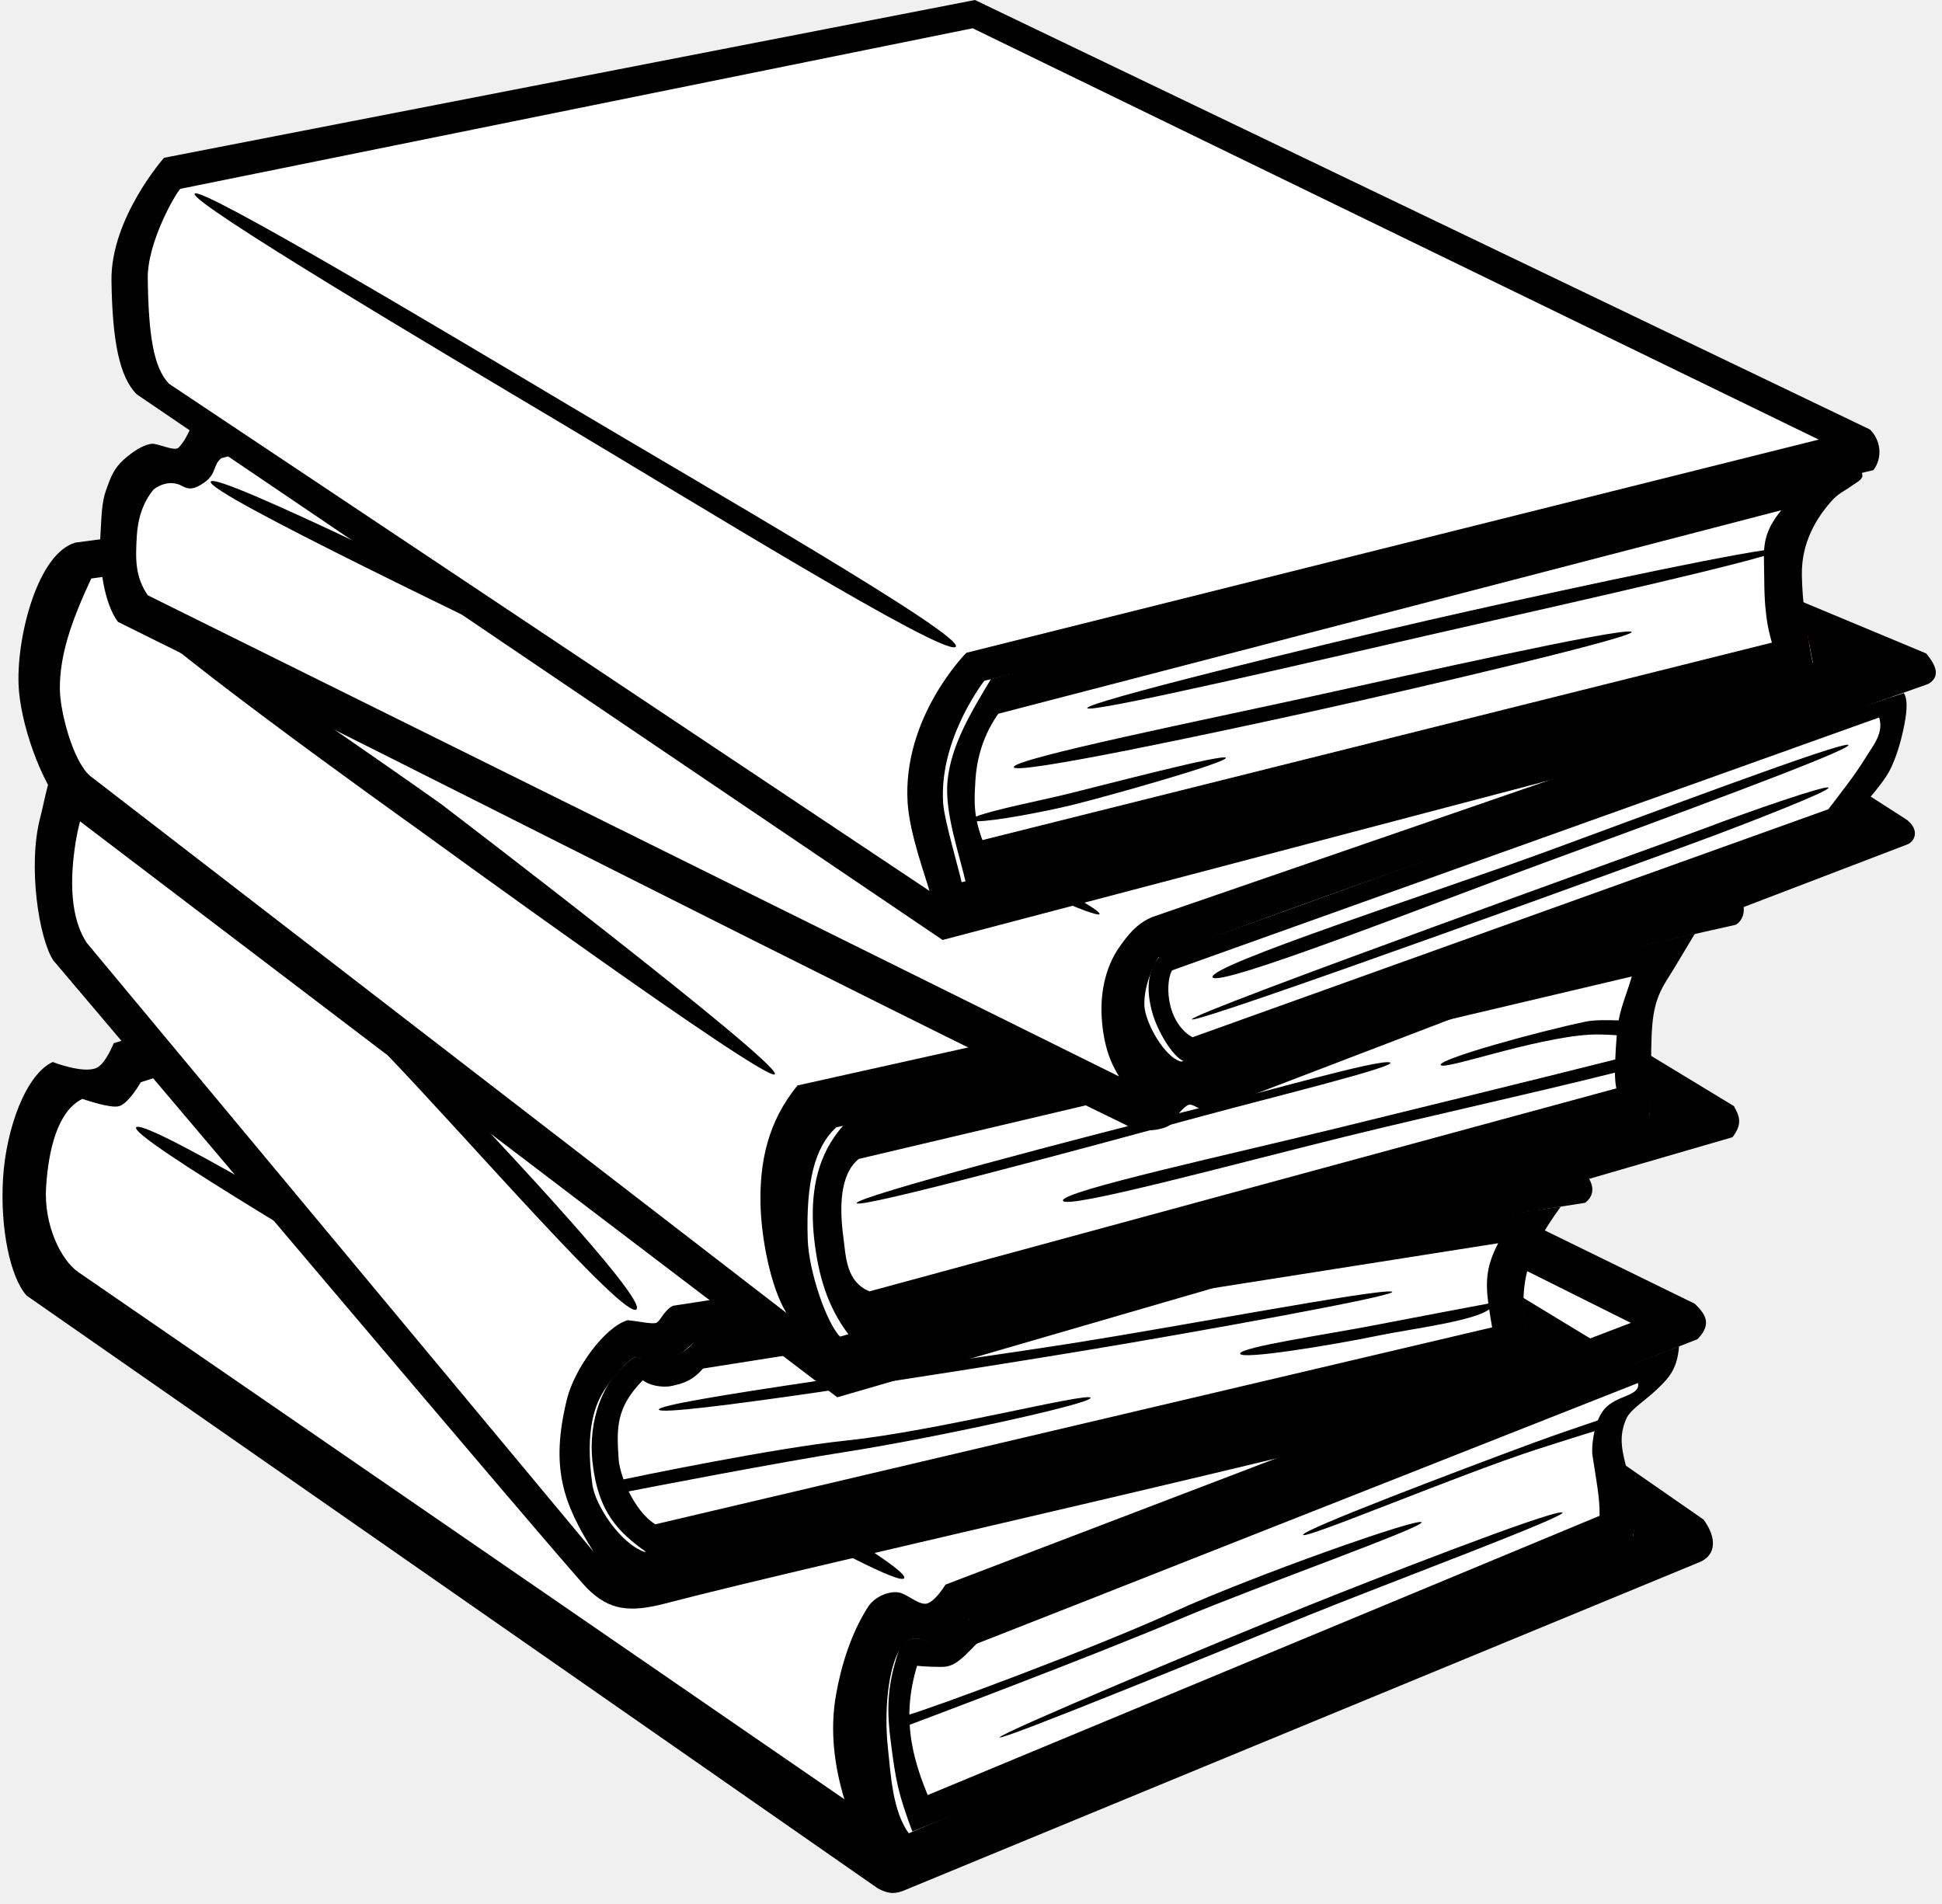
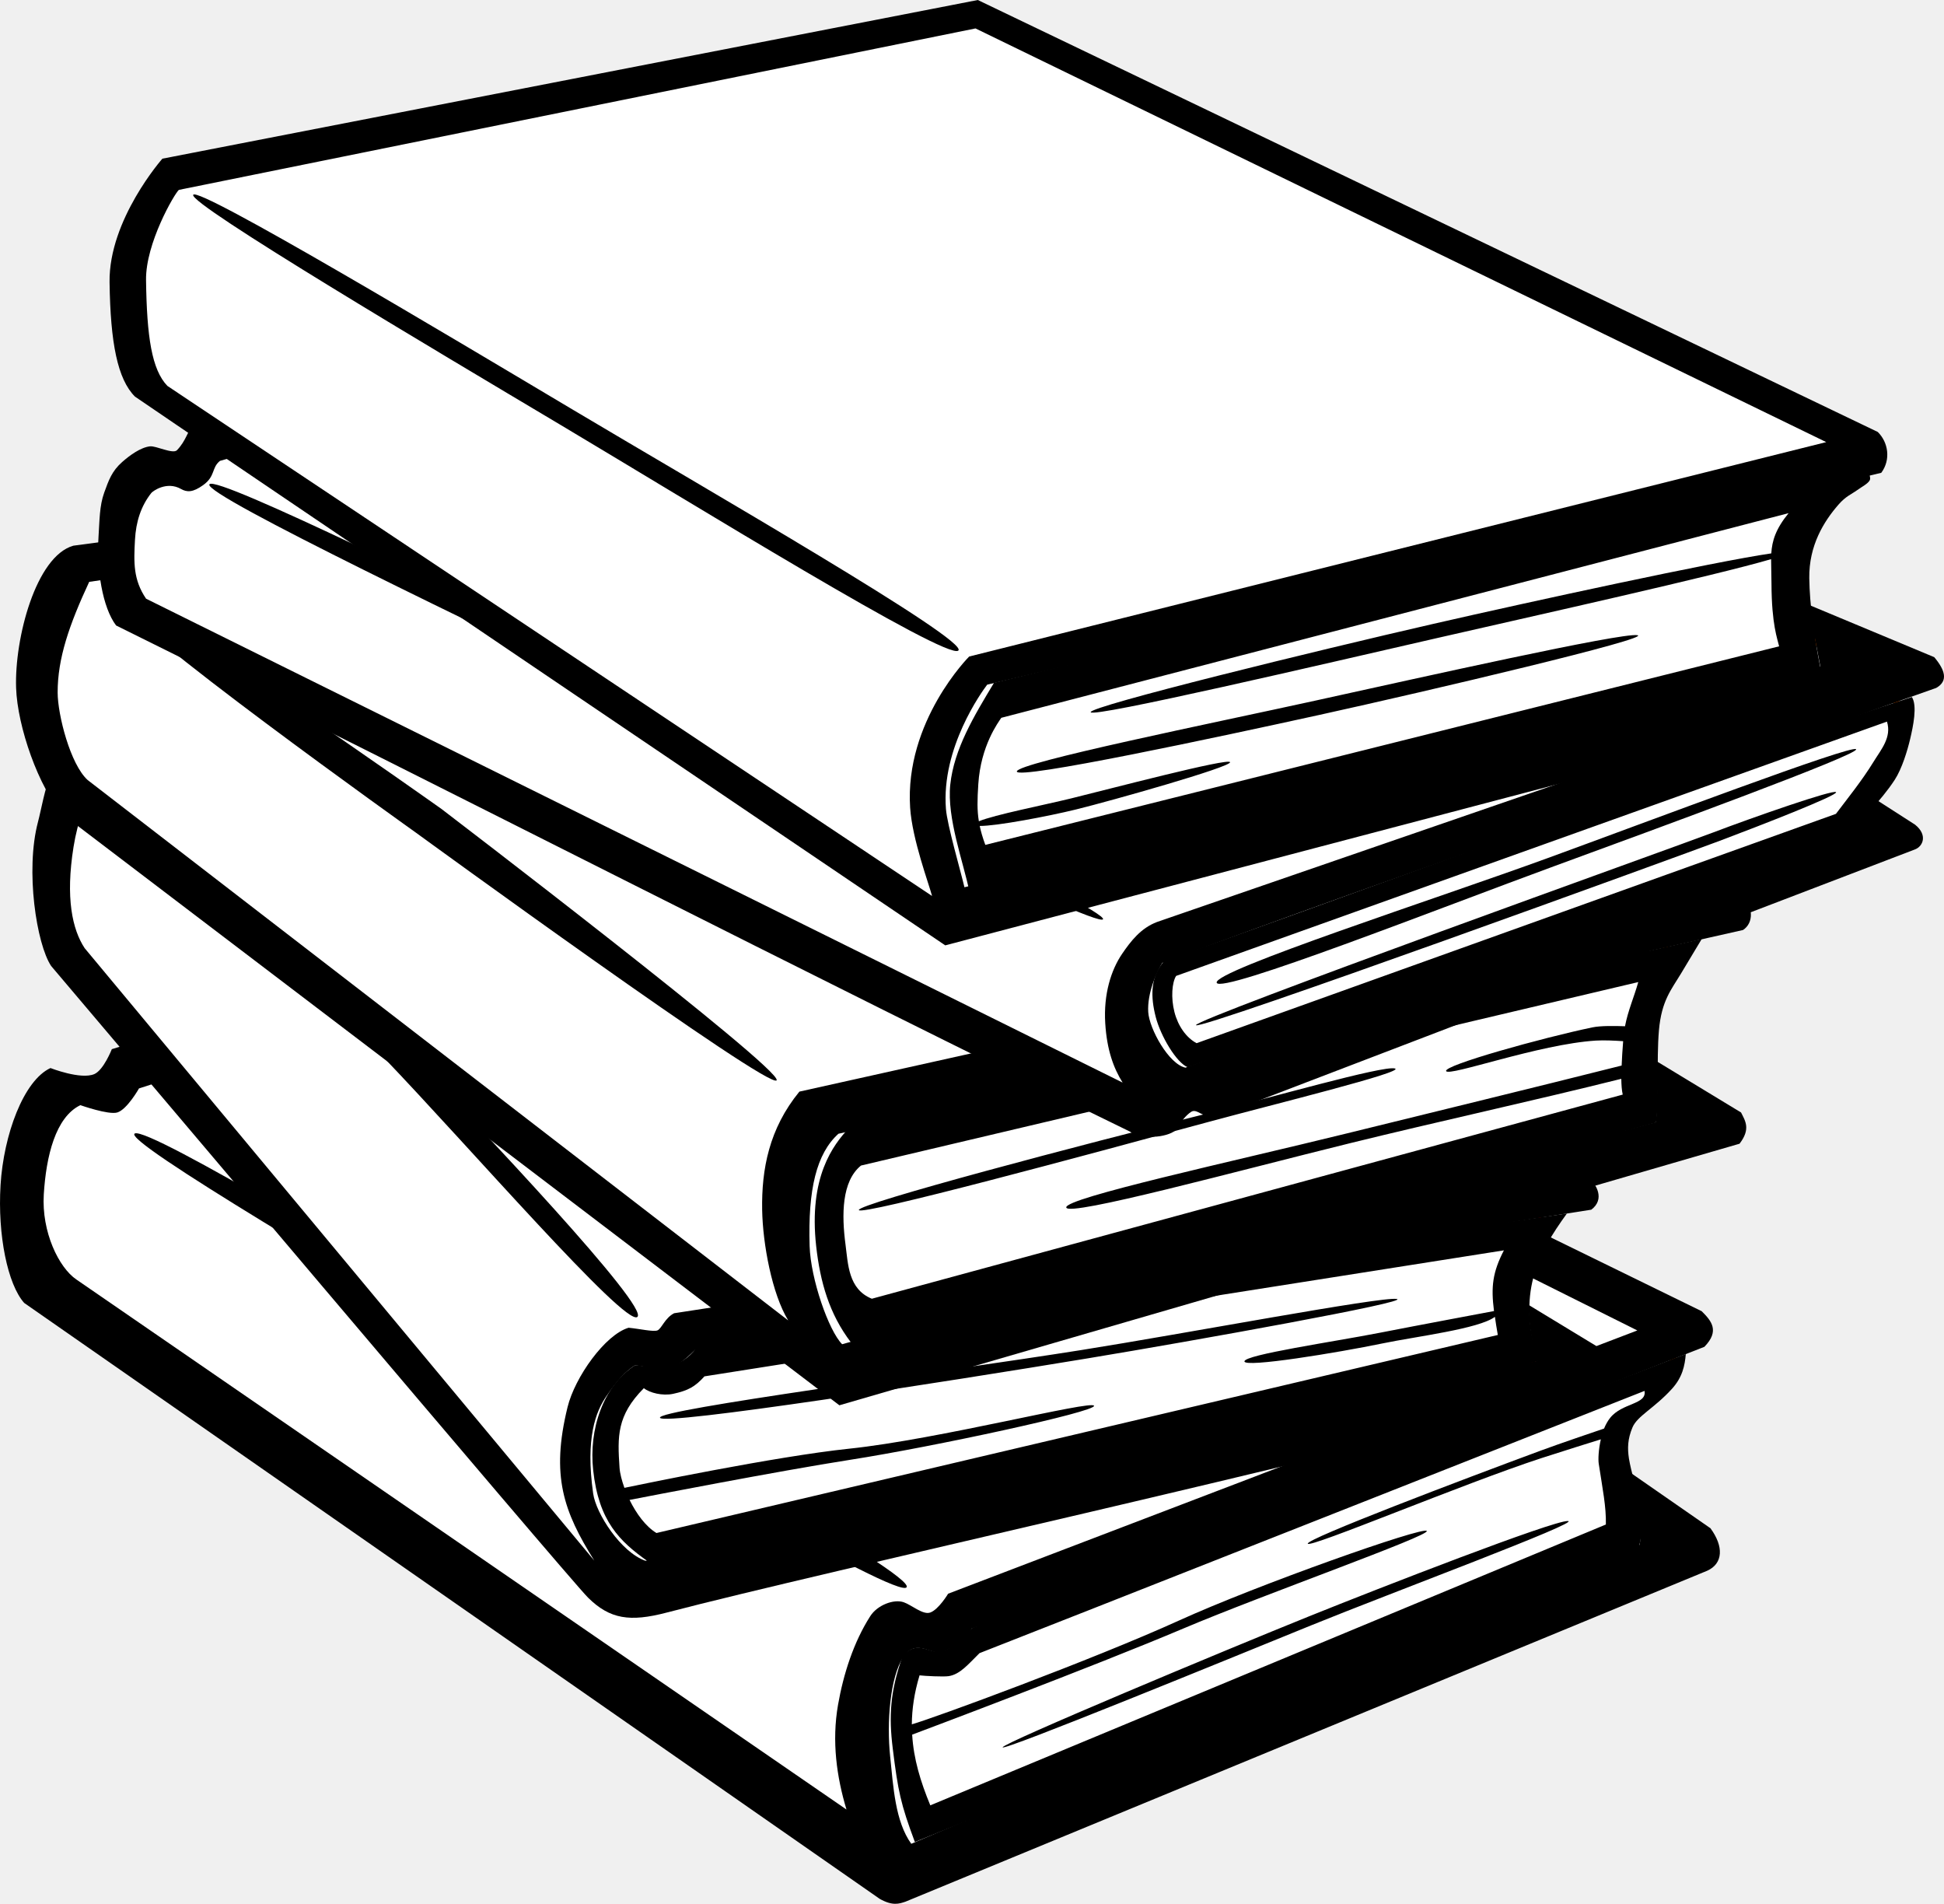
- <svg xmlns="http://www.w3.org/2000/svg" width="101" height="99">
-   <g label="Ebene 2" id="imagebot_2">
+ <svg xmlns="http://www.w3.org/2000/svg" width="30" height="29.373" version="1.1" id="svg2">
+   <defs id="defs2" />
+   <g label="Ebene 2" id="imagebot_2" transform="matrix(0.2983627,0,0,0.2983627,-0.03906111,0)">
    <g id="imagebot_89">
-       <path transform="matrix(1 0 0 1 -4.44635 -5.85156)" label="Ebene 2" fill="#ffffff" fill-rule="evenodd" stroke="#ff6600" stroke-width="0.291" stroke-miterlimit="4" d="M7.513,62.193C4.783,66.572 5.573,69.631 6.541,72.623L50.823,103.029L91.924,85.705L88.742,83.583L88.035,80.048C89.166,78.955 90.232,77.876 90.952,76.866C91.149,75.662 92.059,74.102 90.51,73.772L43.575,50.791L11.49,60.956L9.988,62.37L7.513,62.193z" id="imagebot_32" />
-       <path transform="matrix(1 0 0 1 -4.44635 -5.85156)" label="Ebene 2" clip-rule="nonzero" fill="#000000" fill-rule="evenodd" stroke-width="1.772" stroke-miterlimit="4" stroke-dashoffset="0" d="M43.818,49.809L10.361,60.105C10.361,60.105 9.939,61.183 9.459,61.393C8.759,61.699 7.188,61.082 7.188,61.082C5.792,61.728 4.765,64.538 4.605,67.129C4.446,69.72 4.975,72.273 5.828,73.229L50.076,104.043C50.739,104.417 51.075,104.303 51.412,104.189L92.879,87.076C93.7,86.705 93.741,85.826 93.045,84.879L88.979,82.057C89.306,83.533 89.548,84.927 89.377,85.738C81.278,88.983 62.436,96.617 51.709,101.195C50.875,100.033 50.781,98.25 50.617,96.678C50.435,94.927 50.608,92.582 51.297,91.543C51.986,90.504 52.82,91.531 53.363,91.277C53.802,91.073 54.477,90.606 54.842,90.061C63.174,87.271 81.534,79.856 92.73,75.498C93.535,74.671 93.094,74.156 92.592,73.656L43.818,49.809zM43.654,51.891L89.264,74.65L53.617,88.264C53.617,88.264 53.129,89.08 52.691,89.236C52.313,89.372 51.733,88.846 51.318,88.703C50.808,88.527 49.958,88.85 49.594,89.418C48.726,90.771 48.201,92.426 47.924,94.004C47.591,95.903 47.856,97.748 48.359,99.422L8.525,72.014C7.616,71.395 6.723,69.554 6.842,67.615C6.963,65.649 7.444,63.623 8.734,63C8.734,63 10.19,63.515 10.643,63.379C11.151,63.226 11.768,62.135 11.768,62.135zM11.553,64.463C10.781,64.787 23.714,72.348 30.508,76.412C37.049,80.325 51.059,88.581 51.471,87.928C51.883,87.274 37.806,79.497 31.291,75.586C24.696,71.627 12.326,64.14 11.553,64.463z" id="imagebot_29" />
-       <path transform="matrix(1 0 0 1 -4.44635 -5.85156)" label="Ebene 2" clip-rule="nonzero" fill="#000000" fill-rule="evenodd" stroke-width="1.772" stroke-miterlimit="4" stroke-dashoffset="0" d="M91.771,75.869L54.873,90.029C54.59,90.265 53.787,91.155 53.27,91.264C52.66,91.392 52.017,90.585 51.258,91.502C50.62,93.322 50.544,94.572 50.754,96.27C51.029,98.496 51.163,99.131 51.896,101.104L89.318,85.924C89.834,84.305 89.074,82.714 88.83,81.273C88.749,80.737 88.762,80.264 89.012,79.666C89.262,79.068 90.132,78.682 91.053,77.67C91.599,77.07 91.719,76.469 91.771,75.869zM89.637,77.777C89.766,78.486 88.483,78.385 87.857,79.172C87.726,79.337 87.626,79.526 87.543,79.723C87.066,79.885 85.236,80.505 84.262,80.865C80.208,82.364 72.118,85.432 72.219,85.676C72.319,85.919 80.263,82.569 84.307,81.25C85.344,80.912 86.94,80.416 87.377,80.279C87.253,80.815 87.235,81.324 87.268,81.539C87.466,82.85 87.657,83.764 87.637,84.684L52.695,99.207C52.186,97.975 51.832,96.808 51.758,95.551C52.152,95.403 61.102,92.045 65.803,90.055C69.933,88.306 78.542,85.265 78.375,85.018C78.208,84.77 69.662,87.784 65.543,89.656C61.123,91.666 52.817,94.719 51.74,95.018C51.747,94.228 51.864,93.398 52.141,92.484C52.399,92.517 53.385,92.567 53.648,92.525C54.237,92.432 54.652,91.92 55.24,91.338C56.553,90.838 89.637,77.777 89.637,77.777L89.637,77.777zM72.273,89.438C67.905,91.198 56.458,95.983 56.438,96.205C56.417,96.427 68.118,91.64 72.443,89.879C76.421,88.26 86.417,84.542 85.672,84.504C84.928,84.467 75.973,87.946 72.273,89.438z" id="imagebot_28" />
+       <path transform="translate(-4.44635,-5.85156)" label="Ebene 2" fill="#ffffff" fill-rule="evenodd" stroke="#ff6600" stroke-width="0.291" stroke-miterlimit="4" d="M 7.513,62.193 C 4.783,66.572 5.573,69.631 6.541,72.623 L 50.823,103.029 91.924,85.705 88.742,83.583 88.035,80.048 c 1.131,-1.092 2.197,-2.172 2.917,-3.182 0.198,-1.204 1.107,-2.763 -0.442,-3.094 L 43.575,50.791 11.49,60.956 9.988,62.37 Z" id="imagebot_32" />
+       <path transform="translate(-4.44635,-5.85156)" label="Ebene 2" clip-rule="nonzero" fill="#000000" fill-rule="evenodd" stroke-width="1.772" stroke-miterlimit="4" stroke-dashoffset="0" d="M 43.818,49.809 10.361,60.105 c 0,0 -0.422,1.077 -0.902,1.287 -0.7,0.306 -2.271,-0.311 -2.271,-0.311 -1.395,0.646 -2.423,3.456 -2.582,6.047 -0.159,2.591 0.369,5.144 1.223,6.1 l 44.248,30.814 c 0.662,0.374 0.999,0.26 1.336,0.146 l 41.467,-17.113 c 0.821,-0.371 0.862,-1.25 0.166,-2.197 l -4.066,-2.822 c 0.328,1.477 0.57,2.87 0.398,3.682 -8.099,3.245 -26.941,10.879 -37.668,15.457 -0.834,-1.162 -0.928,-2.945 -1.092,-4.518 -0.182,-1.75 -0.009,-4.096 0.68,-5.135 0.689,-1.039 1.523,-0.012 2.066,-0.266 0.438,-0.205 1.113,-0.672 1.479,-1.217 8.332,-2.789 26.692,-10.205 37.889,-14.562 0.805,-0.827 0.364,-1.342 -0.139,-1.842 z M 43.654,51.891 89.264,74.65 53.617,88.264 c 0,0 -0.488,0.816 -0.926,0.973 -0.379,0.135 -0.958,-0.39 -1.373,-0.533 -0.51,-0.176 -1.36,0.146 -1.725,0.715 -0.868,1.353 -1.393,3.008 -1.67,4.586 -0.333,1.899 -0.068,3.744 0.436,5.418 L 8.525,72.014 C 7.616,71.395 6.723,69.554 6.842,67.615 6.963,65.649 7.444,63.623 8.734,63 c 0,0 1.456,0.515 1.908,0.379 0.509,-0.153 1.125,-1.244 1.125,-1.244 z M 11.553,64.463 c -0.773,0.324 12.161,7.885 18.955,11.949 6.542,3.913 20.551,12.169 20.963,11.516 C 51.883,87.274 37.806,79.497 31.291,75.586 24.696,71.627 12.326,64.14 11.553,64.463 Z" id="imagebot_29" />
+       <path transform="translate(-4.44635,-5.85156)" label="Ebene 2" clip-rule="nonzero" fill="#000000" fill-rule="evenodd" stroke-width="1.772" stroke-miterlimit="4" stroke-dashoffset="0" d="M 91.771,75.869 54.873,90.029 c -0.283,0.235 -1.086,1.126 -1.604,1.234 -0.609,0.128 -1.252,-0.678 -2.012,0.238 -0.638,1.82 -0.714,3.07 -0.504,4.768 0.275,2.226 0.409,2.861 1.143,4.834 L 89.318,85.924 c 0.516,-1.619 -0.244,-3.21 -0.488,-4.65 -0.081,-0.536 -0.068,-1.009 0.182,-1.607 0.25,-0.598 1.121,-0.984 2.041,-1.996 0.546,-0.6 0.667,-1.201 0.719,-1.801 z m -2.135,1.908 c 0.13,0.709 -1.154,0.608 -1.779,1.395 -0.131,0.165 -0.232,0.354 -0.314,0.551 -0.477,0.162 -2.307,0.782 -3.281,1.143 -4.054,1.499 -12.144,4.567 -12.043,4.811 0.101,0.243 8.044,-3.107 12.088,-4.426 1.037,-0.338 2.633,-0.834 3.07,-0.971 -0.124,0.536 -0.142,1.045 -0.109,1.26 0.199,1.311 0.39,2.225 0.369,3.145 L 52.695,99.207 c -0.509,-1.232 -0.864,-2.399 -0.938,-3.656 0.394,-0.148 9.344,-3.506 14.045,-5.496 4.13,-1.749 12.739,-4.79 12.572,-5.037 -0.167,-0.248 -8.713,2.766 -12.832,4.639 -4.42,2.009 -12.726,5.063 -13.803,5.361 0.007,-0.789 0.124,-1.619 0.4,-2.533 0.259,0.033 1.244,0.083 1.508,0.041 0.588,-0.093 1.003,-0.606 1.592,-1.188 1.312,-0.5 34.396,-13.561 34.396,-13.561 z M 72.273,89.438 c -4.368,1.761 -15.816,6.546 -15.836,6.768 -0.02,0.222 11.681,-4.565 16.006,-6.326 3.977,-1.619 13.974,-5.337 13.229,-5.375 -0.745,-0.037 -9.7,3.442 -13.399,4.933 z" id="imagebot_28" />
    </g>
    <g id="imagebot_88">
-       <path transform="matrix(1 0 0 1 -4.44635 -5.85156)" label="Ebene 2" fill="#ffffff" fill-rule="evenodd" stroke="#ff0000" stroke-width="0.291" stroke-miterlimit="4" d="M9.104,44.869L12.374,43.985L47.199,43.72L86.002,67.408L84.411,68.292L82.82,72.977C83.277,74.244 83.239,76.499 84.322,76.512L35.886,88.445L6.894,54.327C7.323,51.072 6.136,47.278 9.104,44.869z" id="imagebot_26" />
-       <path transform="matrix(1 0 0 1 -4.44635 -5.85156)" label="Ebene 2" clip-rule="nonzero" fill="#000000" fill-rule="evenodd" stroke-width="1.772" stroke-miterlimit="4" stroke-dashoffset="0" d="M47.486,42.789L11.848,43.135C11.616,43.465 11.063,43.951 10.793,44.012C10.509,44.076 9.739,43.451 9.268,43.633C7.128,44.457 6.909,46.969 6.541,48.361C5.88,50.865 6.469,54.672 7.223,55.803C8.348,57.115 34.015,87.501 34.994,88.467C36.126,89.583 37.162,89.735 39.049,89.242C47.474,87.042 71.993,81.7 87.482,77.484C88.396,77.007 88.02,76.216 87.352,75.582L83.637,73.326C83.654,74.342 83.798,75.268 84.098,76.221C69.704,79.54 52.56,83.275 37.961,86.561C36.691,86.114 35.405,84.121 35.258,83.082C34.852,80.208 35.393,78.845 35.945,78.045C36.495,77.249 36.918,76.767 37.422,76.453C37.978,76.51 38.801,76.748 39.291,76.564C39.81,76.37 40.173,75.991 40.555,75.637L86.883,68.406C87.603,67.862 87.14,67.101 86.781,66.775L47.486,42.789zM47.068,44.871L83.307,67.016L39.445,73.76C38.962,74.006 38.793,74.568 38.578,74.648C38.363,74.729 37.672,74.566 37.09,74.51C35.88,74.866 34.313,77.06 33.932,78.617C33.059,82.18 33.73,84.016 35.314,86.551L8.955,54.881C8.318,53.912 7.958,52.287 8.381,49.645C8.591,48.334 9.035,47.066 9.709,45.986C10.135,46.019 10.515,46.321 11.227,46.092C12.143,45.796 12.127,45.099 12.346,45.016zM11.862,47.225C11.37,47.673 20.098,56.035 24.402,60.516C28.758,65.05 36.894,74.452 37.541,73.953C38.188,73.454 29.547,64.305 25.209,59.793C21.017,55.432 12.353,46.777 11.862,47.225z" id="imagebot_23" />
-       <path transform="matrix(1 0 0 1 -4.44635 -5.85156)" label="Ebene 2" clip-rule="nonzero" fill="#000000" fill-rule="evenodd" stroke-width="1.772" stroke-miterlimit="4" stroke-dashoffset="0" d="M85.621,68.604C70.452,70.783 48.54,74.09 40.564,75.592C40.245,76.031 39.707,76.412 39.025,76.57C38.768,76.63 38.138,76.51 37.428,76.447C35.749,77.541 35.032,79.79 35.258,81.867C35.547,84.527 36.632,85.551 38.063,86.574C53.423,83.167 68.783,80.363 84.143,76.225C83.032,72.772 84.075,70.73 85.621,68.604zM82.363,70.508C81.783,71.635 81.687,72.381 81.852,73.646C81.526,73.708 77.882,74.39 75.932,74.771C73.561,75.235 68.951,75.905 68.943,76.248C68.936,76.591 73.74,75.805 76.094,75.318C77.831,74.959 81.07,74.569 81.898,73.945C81.942,74.24 81.983,74.521 82.049,74.883L38.531,85.125C37.971,84.785 37.488,84.12 37.141,83.414C37.887,83.269 44.88,81.911 48.57,81.336C52.819,80.674 61.281,78.849 61.164,78.545C61.047,78.241 53.088,80.285 48.502,80.764C44.687,81.162 37.552,82.647 36.873,82.789C36.74,82.415 36.642,82.051 36.621,81.742C36.514,80.137 36.473,79.053 37.879,77.635C38.183,77.882 38.853,78.043 39.391,77.928C40.172,77.76 40.53,77.559 41.014,77.023L82.363,70.508zM76.82,73.021C76.054,72.883 65.788,74.826 60.486,75.666C53.196,76.821 38.545,78.738 38.713,79.164C38.881,79.59 53.501,77.305 60.852,76.09C66.432,75.167 77.587,73.16 76.82,73.021z" id="imagebot_22" />
+       <path transform="translate(-4.44635,-5.85156)" label="Ebene 2" fill="#ffffff" fill-rule="evenodd" stroke="#ff0000" stroke-width="0.291" stroke-miterlimit="4" d="m 9.104,44.869 3.27,-0.884 34.825,-0.265 38.802,23.688 -1.591,0.884 -1.591,4.685 c 0.457,1.267 0.419,3.522 1.503,3.536 L 35.886,88.445 6.894,54.327 C 7.323,51.072 6.136,47.278 9.104,44.869 Z" id="imagebot_26" />
+       <path transform="translate(-4.44635,-5.85156)" label="Ebene 2" clip-rule="nonzero" fill="#000000" fill-rule="evenodd" stroke-width="1.772" stroke-miterlimit="4" stroke-dashoffset="0" d="m 47.486,42.789 -35.639,0.346 c -0.232,0.33 -0.785,0.816 -1.055,0.877 -0.284,0.064 -1.054,-0.561 -1.525,-0.379 -2.14,0.825 -2.359,3.336 -2.727,4.729 -0.661,2.504 -0.072,6.31 0.682,7.441 1.125,1.312 26.792,31.698 27.771,32.664 1.131,1.116 2.168,1.268 4.055,0.775 8.425,-2.2 32.944,-7.542 48.434,-11.758 0.913,-0.478 0.538,-1.268 -0.131,-1.902 l -3.715,-2.256 c 0.017,1.016 0.162,1.941 0.461,2.895 -14.394,3.32 -31.538,7.054 -46.137,10.34 -1.27,-0.447 -2.556,-2.44 -2.703,-3.479 -0.406,-2.874 0.135,-4.237 0.688,-5.037 0.55,-0.796 0.973,-1.278 1.477,-1.592 0.556,0.057 1.379,0.295 1.869,0.111 0.519,-0.194 0.882,-0.573 1.264,-0.928 l 46.328,-7.23 c 0.72,-0.544 0.257,-1.306 -0.102,-1.631 z m -0.418,2.082 36.238,22.145 -43.861,6.744 c -0.483,0.247 -0.652,0.808 -0.867,0.889 -0.215,0.08 -0.906,-0.082 -1.488,-0.139 -1.21,0.356 -2.777,2.55 -3.158,4.107 -0.873,3.562 -0.201,5.399 1.383,7.934 L 8.955,54.881 C 8.318,53.912 7.958,52.287 8.381,49.645 c 0.21,-1.311 0.654,-2.579 1.328,-3.658 0.426,0.033 0.806,0.335 1.518,0.105 0.916,-0.295 0.9,-0.993 1.119,-1.076 z m -35.207,2.354 c -0.492,0.448 8.236,8.81 12.541,13.29 4.356,4.534 12.492,13.936 13.139,13.438 C 38.188,73.454 29.547,64.305 25.209,59.793 21.017,55.432 12.353,46.777 11.862,47.225 Z" id="imagebot_23" />
+       <path transform="translate(-4.44635,-5.85156)" label="Ebene 2" clip-rule="nonzero" fill="#000000" fill-rule="evenodd" stroke-width="1.772" stroke-miterlimit="4" stroke-dashoffset="0" d="m 85.621,68.604 c -15.169,2.179 -37.081,5.487 -45.057,6.988 -0.32,0.439 -0.858,0.82 -1.539,0.979 -0.258,0.06 -0.887,-0.06 -1.598,-0.123 -1.679,1.093 -2.396,3.342 -2.17,5.42 0.289,2.659 1.374,3.684 2.806,4.707 C 53.423,83.167 68.783,80.363 84.143,76.225 83.032,72.772 84.075,70.73 85.621,68.604 Z m -3.258,1.904 c -0.581,1.127 -0.676,1.873 -0.512,3.139 -0.326,0.061 -3.97,0.744 -5.92,1.125 -2.371,0.463 -6.981,1.133 -6.988,1.477 -0.007,0.343 4.797,-0.443 7.15,-0.93 1.738,-0.36 4.976,-0.749 5.805,-1.373 0.044,0.295 0.084,0.575 0.15,0.938 L 38.531,85.125 c -0.561,-0.34 -1.043,-1.005 -1.391,-1.711 0.746,-0.145 7.739,-1.503 11.43,-2.078 4.249,-0.662 12.711,-2.487 12.594,-2.791 -0.117,-0.304 -8.076,1.74 -12.662,2.219 -3.815,0.398 -10.95,1.884 -11.629,2.025 -0.133,-0.374 -0.231,-0.738 -0.252,-1.047 -0.107,-1.605 -0.148,-2.689 1.258,-4.107 0.304,0.247 0.974,0.408 1.512,0.293 0.781,-0.168 1.139,-0.369 1.623,-0.904 z m -5.543,2.514 c -0.766,-0.139 -11.032,1.805 -16.334,2.645 -7.29,1.155 -21.942,3.072 -21.773,3.498 0.168,0.426 14.789,-1.859 22.139,-3.074 5.581,-0.923 16.735,-2.93 15.969,-3.068 z" id="imagebot_22" />
    </g>
    <g id="imagebot_86">
-       <path transform="matrix(1 0 0 1 -4.44635 -5.85156)" label="Ebene 2" fill="#ffffff" fill-rule="evenodd" stroke="#ff6600" stroke-width="0.291" stroke-miterlimit="4" d="M46.05,29.667L8.043,35.058C6.758,38.374 4.724,41.279 7.955,47.079L47.73,77.308L92.631,63.961L89.272,62.105C89.353,58.622 90.234,55.575 92.101,51.852L46.05,29.667z" id="imagebot_20" />
-       <path transform="matrix(1 0 0 1 -4.44635 -5.85156)" label="Ebene 2" clip-rule="nonzero" fill="#000000" fill-rule="evenodd" stroke-width="1.772" stroke-miterlimit="4" stroke-dashoffset="0" d="M46.084,29.062L8.369,34.07C6.432,34.624 5.327,38.858 5.41,41.418C5.476,43.42 6.579,46.59 7.832,47.977L47.992,78.52L94.551,64.994C95.137,64.232 94.85,63.819 94.629,63.379L90.246,60.719C90.246,60.719 90.35,62.631 90.225,63.881C78.255,67.023 59.327,72.211 48.135,75.363C47.445,74.671 46.506,71.997 46.453,70.283C46.363,67.357 46.808,65.505 47.943,64.479L94.73,53.943C95.273,53.592 95.337,52.725 94.545,51.959L46.084,29.062zM45.957,30.676L90.414,52.402L45.924,62.301C44.355,64.215 43.962,66.314 43.998,68.416C44.028,70.172 44.506,72.761 45.346,74.133L9.113,46.189C8.215,45.38 7.561,42.812 7.559,41.666C7.555,39.898 8.158,38.158 9.191,35.939zM11.178,37.218C10.251,37.623 26.109,48.924 26.109,48.924C26.109,48.924 44.524,62.335 44.748,61.711C44.972,61.087 27.414,47.686 27.414,47.686C27.414,47.686 12.104,36.813 11.178,37.218z" id="imagebot_17" />
-       <path transform="matrix(1 0 0 1 -4.44635 -5.85156)" label="Ebene 2" clip-rule="nonzero" fill="#000000" fill-rule="evenodd" stroke-width="1.772" stroke-miterlimit="4" stroke-dashoffset="0" d="M92.596,54.408L90.578,54.861L48.457,64.217C47.685,65.05 46.39,66.705 46.793,70.303C47,72.146 47.468,73.802 48.596,75.275L90.23,63.9C90.401,62.831 90.247,60.688 90.381,59.141C90.514,57.593 91.019,57.034 91.531,56.182L92.596,54.408zM89.312,56.635C89.097,57.403 88.777,58.12 88.627,58.92C88.121,58.902 87.374,58.887 86.936,58.979C84.361,59.515 79.225,60.942 79.375,61.238C79.525,61.535 84.179,59.844 87.123,59.66C87.549,59.634 88.107,59.663 88.531,59.691C88.491,60.173 88.47,60.566 88.453,60.951C83.878,62.103 78.789,63.341 74.229,64.463C68.356,65.908 59.616,67.805 59.729,68.293C59.841,68.781 68.573,66.402 74.402,64.967C78.96,63.845 83.861,62.78 88.436,61.637C88.441,61.948 88.459,62.229 88.51,62.453L49.672,73.01C48.45,72.519 48.442,71.21 48.309,70.205C48.107,68.686 48.105,66.936 49.111,66.123zM67.031,63.428C60.624,65.009 48.896,68.113 49,68.424C49.104,68.735 60.793,65.576 67.123,63.857C70.47,62.949 77.334,61.265 76.722,61.103C76.111,60.94 70.165,62.654 67.031,63.428z" id="imagebot_16" />
+       <path transform="translate(-4.44635,-5.85156)" label="Ebene 2" fill="#ffffff" fill-rule="evenodd" stroke="#ff6600" stroke-width="0.291" stroke-miterlimit="4" d="M 46.05,29.667 8.043,35.058 C 6.758,38.374 4.724,41.279 7.955,47.079 L 47.73,77.308 92.631,63.961 89.272,62.105 c 0.081,-3.483 0.961,-6.531 2.828,-10.253 z" id="imagebot_20" />
+       <path transform="translate(-4.44635,-5.85156)" label="Ebene 2" clip-rule="nonzero" fill="#000000" fill-rule="evenodd" stroke-width="1.772" stroke-miterlimit="4" stroke-dashoffset="0" d="M 46.084,29.062 8.369,34.07 c -1.937,0.554 -3.043,4.788 -2.959,7.348 0.065,2.002 1.169,5.172 2.422,6.559 L 47.992,78.52 94.551,64.994 c 0.586,-0.762 0.299,-1.175 0.078,-1.615 L 90.246,60.719 c 0,0 0.104,1.912 -0.021,3.162 C 78.255,67.023 59.327,72.211 48.135,75.363 47.445,74.671 46.506,71.997 46.453,70.283 46.363,67.357 46.808,65.505 47.943,64.479 L 94.73,53.943 c 0.543,-0.352 0.607,-1.219 -0.186,-1.984 z m -0.127,1.613 44.457,21.727 -44.49,9.898 c -1.568,1.915 -1.962,4.014 -1.926,6.115 0.03,1.756 0.508,4.345 1.348,5.717 L 9.113,46.189 C 8.215,45.38 7.561,42.812 7.559,41.666 7.555,39.898 8.158,38.158 9.191,35.939 Z m -34.779,6.542 c -0.926,0.405 14.931,11.706 14.931,11.706 0,0 18.415,13.411 18.639,12.787 0.224,-0.624 -17.334,-14.025 -17.334,-14.025 0,0 -15.31,-10.872 -16.236,-10.467 z" id="imagebot_17" />
+       <path transform="translate(-4.44635,-5.85156)" label="Ebene 2" clip-rule="nonzero" fill="#000000" fill-rule="evenodd" stroke-width="1.772" stroke-miterlimit="4" stroke-dashoffset="0" d="m 92.596,54.408 -2.018,0.453 -42.121,9.355 c -0.772,0.834 -2.067,2.488 -1.664,6.086 0.207,1.843 0.675,3.499 1.803,4.973 l 41.635,-11.375 c 0.171,-1.069 0.017,-3.213 0.15,-4.76 0.134,-1.547 0.638,-2.106 1.15,-2.959 z m -3.283,2.227 c -0.215,0.769 -0.536,1.485 -0.686,2.285 -0.506,-0.018 -1.253,-0.033 -1.691,0.059 -2.575,0.536 -7.71,1.963 -7.561,2.26 0.15,0.296 4.804,-1.394 7.748,-1.578 0.426,-0.027 0.984,0.003 1.408,0.031 -0.04,0.481 -0.061,0.874 -0.078,1.26 -4.575,1.152 -9.664,2.389 -14.225,3.512 -5.873,1.445 -14.612,3.342 -14.5,3.83 0.112,0.488 8.844,-1.891 14.674,-3.326 4.558,-1.122 9.459,-2.187 14.033,-3.33 0.005,0.311 0.023,0.593 0.074,0.816 L 49.672,73.01 C 48.45,72.519 48.442,71.21 48.309,70.205 48.107,68.686 48.105,66.936 49.111,66.123 Z M 67.031,63.428 C 60.624,65.009 48.896,68.113 49,68.424 49.104,68.735 60.793,65.576 67.123,63.857 70.47,62.949 77.334,61.265 76.722,61.103 76.111,60.94 70.165,62.654 67.031,63.428 Z" id="imagebot_16" />
    </g>
    <g id="imagebot_81">
-       <path transform="matrix(1 0 0 1 -4.44635 -5.85156)" label="Ebene 2" fill="#ffffff" fill-rule="evenodd" stroke="#ff6600" stroke-width="0.291" stroke-miterlimit="4" d="M51.972,18.53L15.291,28.959C15.291,28.959 14.849,30.374 14.319,30.285C13.789,30.197 11.579,30.197 11.579,30.197C9.612,32.705 9.569,35.084 11.137,37.356L63.463,62.989L102.53,48.847L100.763,47.344L102.619,44.604L102.707,40.273L51.972,18.53z" id="imagebot_14" />
-       <path transform="matrix(1 0 0 1 -4.44635 -5.85156)" label="Ebene 2" clip-rule="nonzero" fill="#000000" fill-rule="evenodd" stroke-width="2.48" stroke-miterlimit="4" stroke-dashoffset="0" d="M52.002,17.885C39.67,21.317 25.729,25.006 14.506,27.965C14.287,28.104 14.207,28.644 13.729,29.133C13.52,29.346 12.646,28.896 12.336,28.932C11.85,28.987 11.29,29.395 10.898,29.74C10.364,30.211 10.204,30.673 9.967,31.328C9.722,32.005 9.729,32.758 9.674,33.602C9.564,35.289 9.878,37.267 10.584,38.195C27.902,46.762 46.443,56.297 63.02,64.365C63.368,64.635 64.147,64.677 64.59,64.602C65.033,64.526 65.41,64.378 65.549,64.082C65.637,63.894 65.9,63.534 66.188,63.346C66.48,63.154 66.757,63.64 67.416,63.629L103.629,49.773C104.033,49.619 104.298,49.033 103.631,48.496L101.322,47.012L100.166,48.744C89.411,52.44 77.265,56.897 65.893,61.062C65.024,60.877 64.02,59.048 63.967,58.186C63.908,57.224 64.395,56.118 64.693,55.643C77.316,50.941 91.06,46.269 104.721,41.426C105.362,41.064 105.177,40.495 104.621,39.834L52.002,17.885zM51.941,19.482L101.053,40.9L64.422,53.527C63.582,53.844 63.063,54.522 62.621,55.168C62.047,56.008 61.652,57.26 61.744,58.76C61.829,60.147 62.174,61.081 62.643,61.832L12.133,36.811C11.466,35.83 11.494,34.937 11.559,33.762C11.61,32.837 11.863,32.027 12.404,31.342C12.468,31.261 13.189,30.711 13.939,31.137C14.25,31.313 14.552,31.319 15.08,30.939C15.731,30.473 15.504,30.045 15.953,29.684L51.941,19.482L51.941,19.482zM15.631,30.881C15.505,30.857 15.43,30.863 15.408,30.896C15.066,31.44 29.828,38.46 37.145,42.029C45.231,45.974 61.342,53.843 61.629,53.389C61.916,52.935 45.593,45.017 37.457,41.068C30.63,37.755 17.524,31.235 15.631,30.881z" id="imagebot_11" />
-       <path transform="matrix(1 0 0 1 -4.44635 -5.85156)" label="Ebene 2" clip-rule="nonzero" fill="#000000" fill-rule="evenodd" stroke-width="1px" stroke-miterlimit="4" stroke-dashoffset="0" d="M103.461,41.895C90.1,46.265 71.603,53.191 64.811,55.527C64.042,56.372 64.098,57.447 64.354,58.438C64.609,59.428 65.424,60.806 66.016,61.045L100.475,48.695C100.737,48.332 101.841,47.31 102.578,46.176C102.947,45.608 103.232,44.675 103.377,44.057C103.521,43.438 103.759,42.341 103.461,41.895L103.461,41.895zM102.176,43.166C102.431,43.977 101.868,44.612 101.486,45.236C100.878,46.23 100.07,47.225 99.535,47.938L66.469,59.795C65.936,59.516 65.508,58.909 65.322,58.188C65.131,57.447 65.195,56.655 65.408,56.316zM84.648,50.217C78.904,52.313 67.341,56.047 67.508,56.668C67.674,57.288 79.161,52.768 84.959,50.645C90.413,48.647 100.786,44.849 100.58,44.595C100.374,44.34 89.813,48.332 84.648,50.217zM99.543,46.814C99.418,46.66 95.252,48.112 93.203,48.893C91.274,49.627 66.322,58.556 66.438,58.863C66.553,59.17 91.58,50.063 93.531,49.328C95.564,48.563 99.668,46.969 99.543,46.814z" id="imagebot_10" />
+       <path transform="translate(-4.44635,-5.85156)" label="Ebene 2" fill="#ffffff" fill-rule="evenodd" stroke="#ff6600" stroke-width="0.291" stroke-miterlimit="4" d="M 51.972,18.53 15.291,28.959 c 0,0 -0.442,1.414 -0.972,1.326 -0.53,-0.088 -2.74,-0.088 -2.74,-0.088 -1.967,2.508 -2.01,4.887 -0.442,7.159 l 52.326,25.633 39.068,-14.142 -1.768,-1.503 1.856,-2.74 0.088,-4.331 z" id="imagebot_14" />
+       <path transform="translate(-4.44635,-5.85156)" label="Ebene 2" clip-rule="nonzero" fill="#000000" fill-rule="evenodd" stroke-width="2.48" stroke-miterlimit="4" stroke-dashoffset="0" d="m 52.002,17.885 c -12.332,3.432 -26.273,7.121 -37.496,10.08 -0.219,0.139 -0.299,0.679 -0.777,1.168 -0.208,0.213 -1.083,-0.236 -1.393,-0.201 -0.486,0.055 -1.046,0.463 -1.438,0.809 -0.534,0.471 -0.694,0.933 -0.932,1.588 -0.245,0.677 -0.238,1.429 -0.293,2.273 -0.109,1.688 0.204,3.665 0.91,4.594 17.318,8.566 35.859,18.102 52.436,26.17 0.348,0.27 1.128,0.311 1.57,0.236 0.443,-0.075 0.82,-0.223 0.959,-0.52 0.088,-0.188 0.351,-0.548 0.639,-0.736 0.293,-0.191 0.57,0.295 1.229,0.283 l 36.213,-13.855 c 0.404,-0.154 0.669,-0.74 0.002,-1.277 l -2.309,-1.484 -1.156,1.732 C 89.411,52.44 77.265,56.897 65.893,61.062 65.024,60.877 64.02,59.048 63.967,58.186 c -0.059,-0.962 0.428,-2.067 0.727,-2.543 12.623,-4.701 26.366,-9.373 40.027,-14.217 0.641,-0.362 0.456,-0.931 -0.1,-1.592 z m -0.061,1.598 49.111,21.418 -36.631,12.627 c -0.84,0.317 -1.359,0.995 -1.801,1.641 -0.575,0.84 -0.969,2.092 -0.877,3.592 0.085,1.387 0.43,2.321 0.898,3.072 L 12.133,36.811 c -0.666,-0.98 -0.639,-1.873 -0.574,-3.049 0.051,-0.925 0.304,-1.735 0.846,-2.42 0.064,-0.081 0.785,-0.63 1.535,-0.205 0.31,0.176 0.612,0.182 1.141,-0.197 0.651,-0.467 0.424,-0.894 0.873,-1.256 L 51.941,19.482 Z M 15.631,30.881 c -0.126,-0.024 -0.201,-0.018 -0.223,0.016 -0.342,0.543 14.42,7.563 21.736,11.133 8.086,3.945 24.197,11.813 24.484,11.359 C 61.916,52.935 45.593,45.017 37.457,41.068 30.63,37.755 17.524,31.235 15.631,30.881 Z" id="imagebot_11" />
+       <path transform="translate(-4.44635,-5.85156)" label="Ebene 2" clip-rule="nonzero" fill="#000000" fill-rule="evenodd" stroke-width="1px" stroke-miterlimit="4" stroke-dashoffset="0" d="M 103.461,41.895 C 90.1,46.265 71.603,53.191 64.811,55.527 c -0.769,0.845 -0.712,1.92 -0.457,2.91 0.255,0.991 1.07,2.369 1.662,2.607 l 34.459,-12.35 c 0.262,-0.363 1.366,-1.385 2.104,-2.52 0.369,-0.567 0.654,-1.501 0.799,-2.119 0.145,-0.618 0.382,-1.716 0.084,-2.162 z m -1.285,1.271 c 0.255,0.811 -0.307,1.446 -0.689,2.07 -0.608,0.994 -1.417,1.989 -1.951,2.701 L 66.469,59.795 c -0.533,-0.279 -0.961,-0.886 -1.146,-1.607 -0.191,-0.741 -0.127,-1.533 0.086,-1.871 z M 84.648,50.217 c -5.745,2.097 -17.307,5.831 -17.141,6.451 0.166,0.62 11.653,-3.9 17.451,-6.023 5.454,-1.998 15.827,-5.795 15.621,-6.05 -0.206,-0.255 -10.767,3.737 -15.931,5.622 z m 14.895,-3.402 c -0.125,-0.155 -4.291,1.298 -6.34,2.078 -1.929,0.735 -26.881,9.663 -26.766,9.971 0.115,0.307 25.142,-8.801 27.094,-9.535 2.032,-0.765 6.137,-2.359 6.012,-2.514 z" id="imagebot_10" />
    </g>
    <g id="imagebot_79">
-       <path transform="matrix(1 0 0 1 -4.44635 -5.85156)" label="Ebene 2" fill="#ffffff" fill-rule="evenodd" stroke="#ff6600" stroke-width="0.291" stroke-miterlimit="4" d="M54.978,6.42L13.965,14.552C10.966,17.45 9.899,21.084 11.844,25.866L53.475,53.62L101.823,41.422L97.581,38.417L97.227,33.821L101.116,28.517L54.978,6.42z" id="imagebot_8" />
-       <path transform="matrix(1 0 0 1 -4.44635 -5.85156)" label="Ebene 2" clip-rule="nonzero" fill="#000000" fill-rule="evenodd" stroke-width="2.126" stroke-miterlimit="4" stroke-dashoffset="0" d="M55.152,5.852L12.977,14.057C12.977,14.057 10.2,17.202 10.244,20.439C10.287,23.587 10.657,25.457 11.559,26.359C12.872,27.275 53.469,54.736 53.469,54.736L102.391,41.863C102.895,41.244 102.523,40.77 102.148,40.297L98.404,38.615L98.73,40.326C84.317,44.152 69.096,48.1 54.461,51.732C54.262,50.884 53.569,48.513 53.504,47.684C53.255,44.518 55.36,41.623 55.637,41.256L101.881,30.301C102.387,29.62 102.243,28.719 101.699,28.188L55.152,5.852zM55.033,7.322L99.035,28.713L54.705,39.801C54.705,39.801 51.36,43.145 51.652,47.619C51.759,49.259 52.625,51.56 52.785,52.184L13.236,25.809C12.429,24.97 12.171,23.272 12.131,20.332C12.105,18.43 13.602,15.87 13.828,15.672zM14.57,15.926C14.338,16.397 27.131,23.988 33.539,27.805C40.322,31.844 53.537,40.006 54.145,39.494C54.752,38.983 40.953,31.055 34.229,27.051C27.761,23.199 14.802,15.455 14.57,15.926z" id="imagebot_7" />
-       <path transform="matrix(1 0 0 1 -4.44635 -5.85156)" label="Ebene 2" clip-rule="nonzero" fill="#000000" fill-rule="evenodd" stroke-width="1px" stroke-miterlimit="4" stroke-dashoffset="0" d="M100.969,30.199C100.83,30.215 100.68,30.283 100.602,30.303L55.99,41.16C54.955,42.878 53.924,44.579 53.729,46.424C53.545,48.157 54.409,50.436 54.721,51.969L98.736,40.406C98.402,38.697 98.177,37.134 98.158,35.748C98.135,34.061 98.908,32.817 99.668,31.945C100.048,31.509 100.338,31.41 100.637,31.195C100.886,31.016 101.176,30.872 101.277,30.699C101.325,30.619 101.307,30.556 101.275,30.402C101.238,30.218 101.108,30.183 100.969,30.199L100.969,30.199zM97.088,32.387C96.412,33.213 96.234,33.825 96.193,34.467C93.244,34.897 83.826,36.942 78.715,38.111C72.77,39.471 60.902,42.374 60.992,42.68C61.082,42.985 73.001,40.198 78.971,38.832C84.072,37.665 93.256,35.624 96.184,34.766C96.182,35.149 96.201,35.551 96.203,36.037C96.211,38.156 96.514,38.893 96.598,39.273L55.541,49.541C55.4,49.161 55.314,48.853 55.25,48.562C56.124,48.57 58.796,48.063 60.221,47.713C62.071,47.259 68.226,45.519 68.199,45.268C68.172,45.016 61.881,46.671 59.977,47.139C58.577,47.482 56.01,47.986 55.207,48.32C55.112,47.751 55.125,47.224 55.178,46.396C55.304,44.402 56.216,43.198 56.367,42.971zM72.607,42.082C67.426,43.22 57.146,45.3 57.17,45.746C57.194,46.192 67.639,43.959 72.82,42.82C78.574,41.556 90.085,38.841 89.267,38.698C88.449,38.555 78.001,40.897 72.607,42.082z" id="imagebot_6" />
+       <path transform="translate(-4.44635,-5.85156)" label="Ebene 2" fill="#ffffff" fill-rule="evenodd" stroke="#ff6600" stroke-width="0.291" stroke-miterlimit="4" d="m 54.978,6.42 -41.012,8.132 c -2.999,2.898 -4.067,6.532 -2.121,11.314 l 41.631,27.754 48.348,-12.198 -4.243,-3.005 -0.354,-4.596 3.889,-5.303 z" id="imagebot_8" />
+       <path transform="translate(-4.44635,-5.85156)" label="Ebene 2" clip-rule="nonzero" fill="#000000" fill-rule="evenodd" stroke-width="2.126" stroke-miterlimit="4" stroke-dashoffset="0" d="m 55.152,5.852 -42.176,8.205 c 0,0 -2.776,3.145 -2.732,6.383 0.043,3.148 0.413,5.018 1.314,5.92 1.314,0.916 41.91,28.377 41.91,28.377 l 48.922,-12.873 c 0.504,-0.62 0.133,-1.093 -0.242,-1.566 l -3.744,-1.682 0.326,1.711 C 84.317,44.152 69.096,48.1 54.461,51.732 54.262,50.884 53.569,48.513 53.504,47.684 53.255,44.518 55.36,41.623 55.637,41.256 l 46.244,-10.955 c 0.506,-0.681 0.362,-1.582 -0.182,-2.113 z M 55.033,7.322 99.035,28.713 54.705,39.801 c 0,0 -3.345,3.345 -3.053,7.818 0.107,1.64 0.973,3.941 1.133,4.564 l -39.549,-26.375 c -0.808,-0.838 -1.066,-2.537 -1.105,-5.477 -0.026,-1.902 1.471,-4.462 1.697,-4.66 z m -40.463,8.604 c -0.232,0.471 12.561,8.063 18.969,11.879 6.783,4.04 19.998,12.201 20.605,11.689 C 54.752,38.983 40.953,31.055 34.229,27.051 27.761,23.199 14.802,15.455 14.57,15.926 Z" id="imagebot_7" />
+       <path transform="translate(-4.44635,-5.85156)" label="Ebene 2" clip-rule="nonzero" fill="#000000" fill-rule="evenodd" stroke-width="1px" stroke-miterlimit="4" stroke-dashoffset="0" d="m 100.969,30.199 c -0.139,0.016 -0.289,0.084 -0.367,0.104 L 55.99,41.16 c -1.035,1.718 -2.066,3.419 -2.262,5.264 -0.184,1.733 0.681,4.012 0.992,5.545 l 44.016,-11.562 c -0.335,-1.709 -0.559,-3.272 -0.578,-4.658 -0.023,-1.687 0.75,-2.931 1.51,-3.803 0.38,-0.436 0.67,-0.535 0.969,-0.75 0.25,-0.179 0.539,-0.324 0.641,-0.496 0.047,-0.081 0.029,-0.143 -0.002,-0.297 -0.037,-0.184 -0.167,-0.219 -0.307,-0.203 z m -3.881,2.188 c -0.676,0.827 -0.854,1.438 -0.895,2.08 -2.949,0.43 -12.367,2.475 -17.479,3.645 -5.944,1.36 -17.812,4.263 -17.723,4.568 0.09,0.306 12.009,-2.482 17.979,-3.848 5.102,-1.167 14.285,-3.208 17.213,-4.066 -0.001,0.383 0.018,0.785 0.02,1.271 0.008,2.119 0.311,2.856 0.395,3.236 L 55.541,49.541 C 55.4,49.161 55.314,48.853 55.25,48.562 c 0.874,0.007 3.546,-0.5 4.971,-0.85 1.85,-0.454 8.005,-2.194 7.979,-2.445 -0.027,-0.251 -6.318,1.404 -8.223,1.871 -1.399,0.343 -3.967,0.847 -4.77,1.182 -0.095,-0.569 -0.082,-1.096 -0.029,-1.924 0.127,-1.995 1.039,-3.198 1.189,-3.426 z m -24.48,9.695 c -5.182,1.138 -15.462,3.218 -15.438,3.664 0.024,0.446 10.469,-1.788 15.65,-2.926 5.754,-1.264 17.264,-3.98 16.446,-4.122 -0.818,-0.143 -11.266,2.199 -16.659,3.384 z" id="imagebot_6" />
    </g>
  </g>
</svg>
